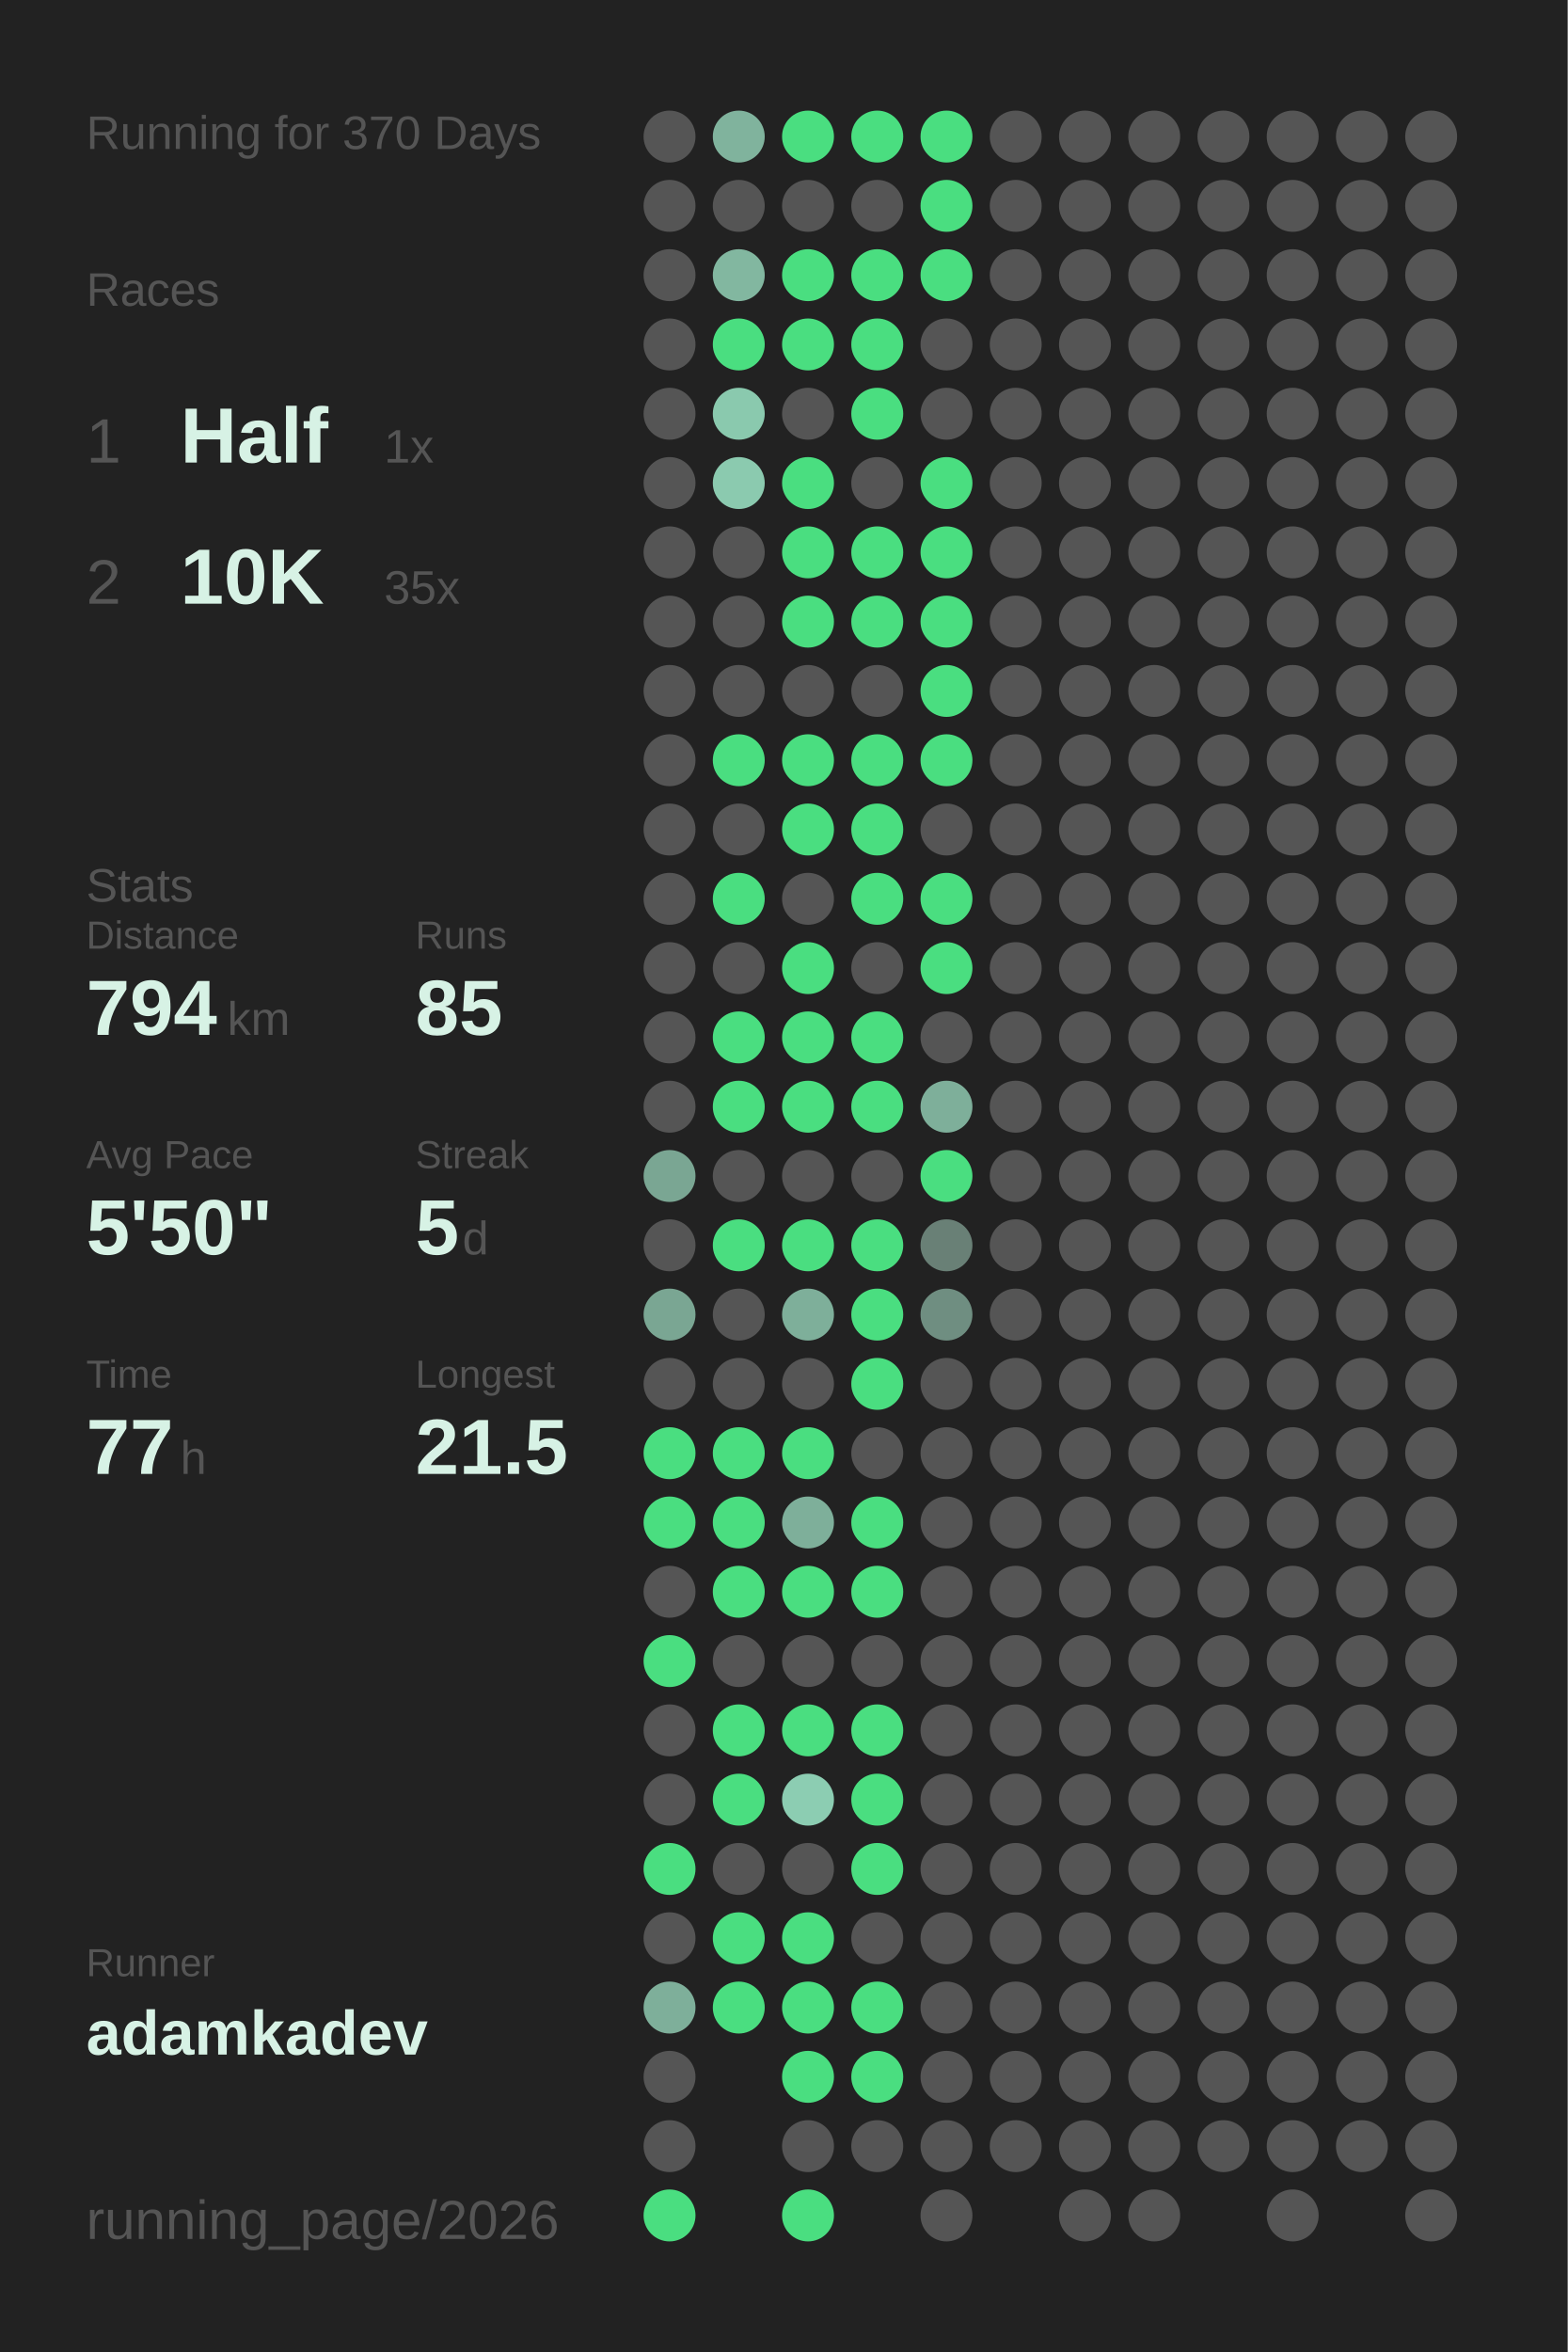
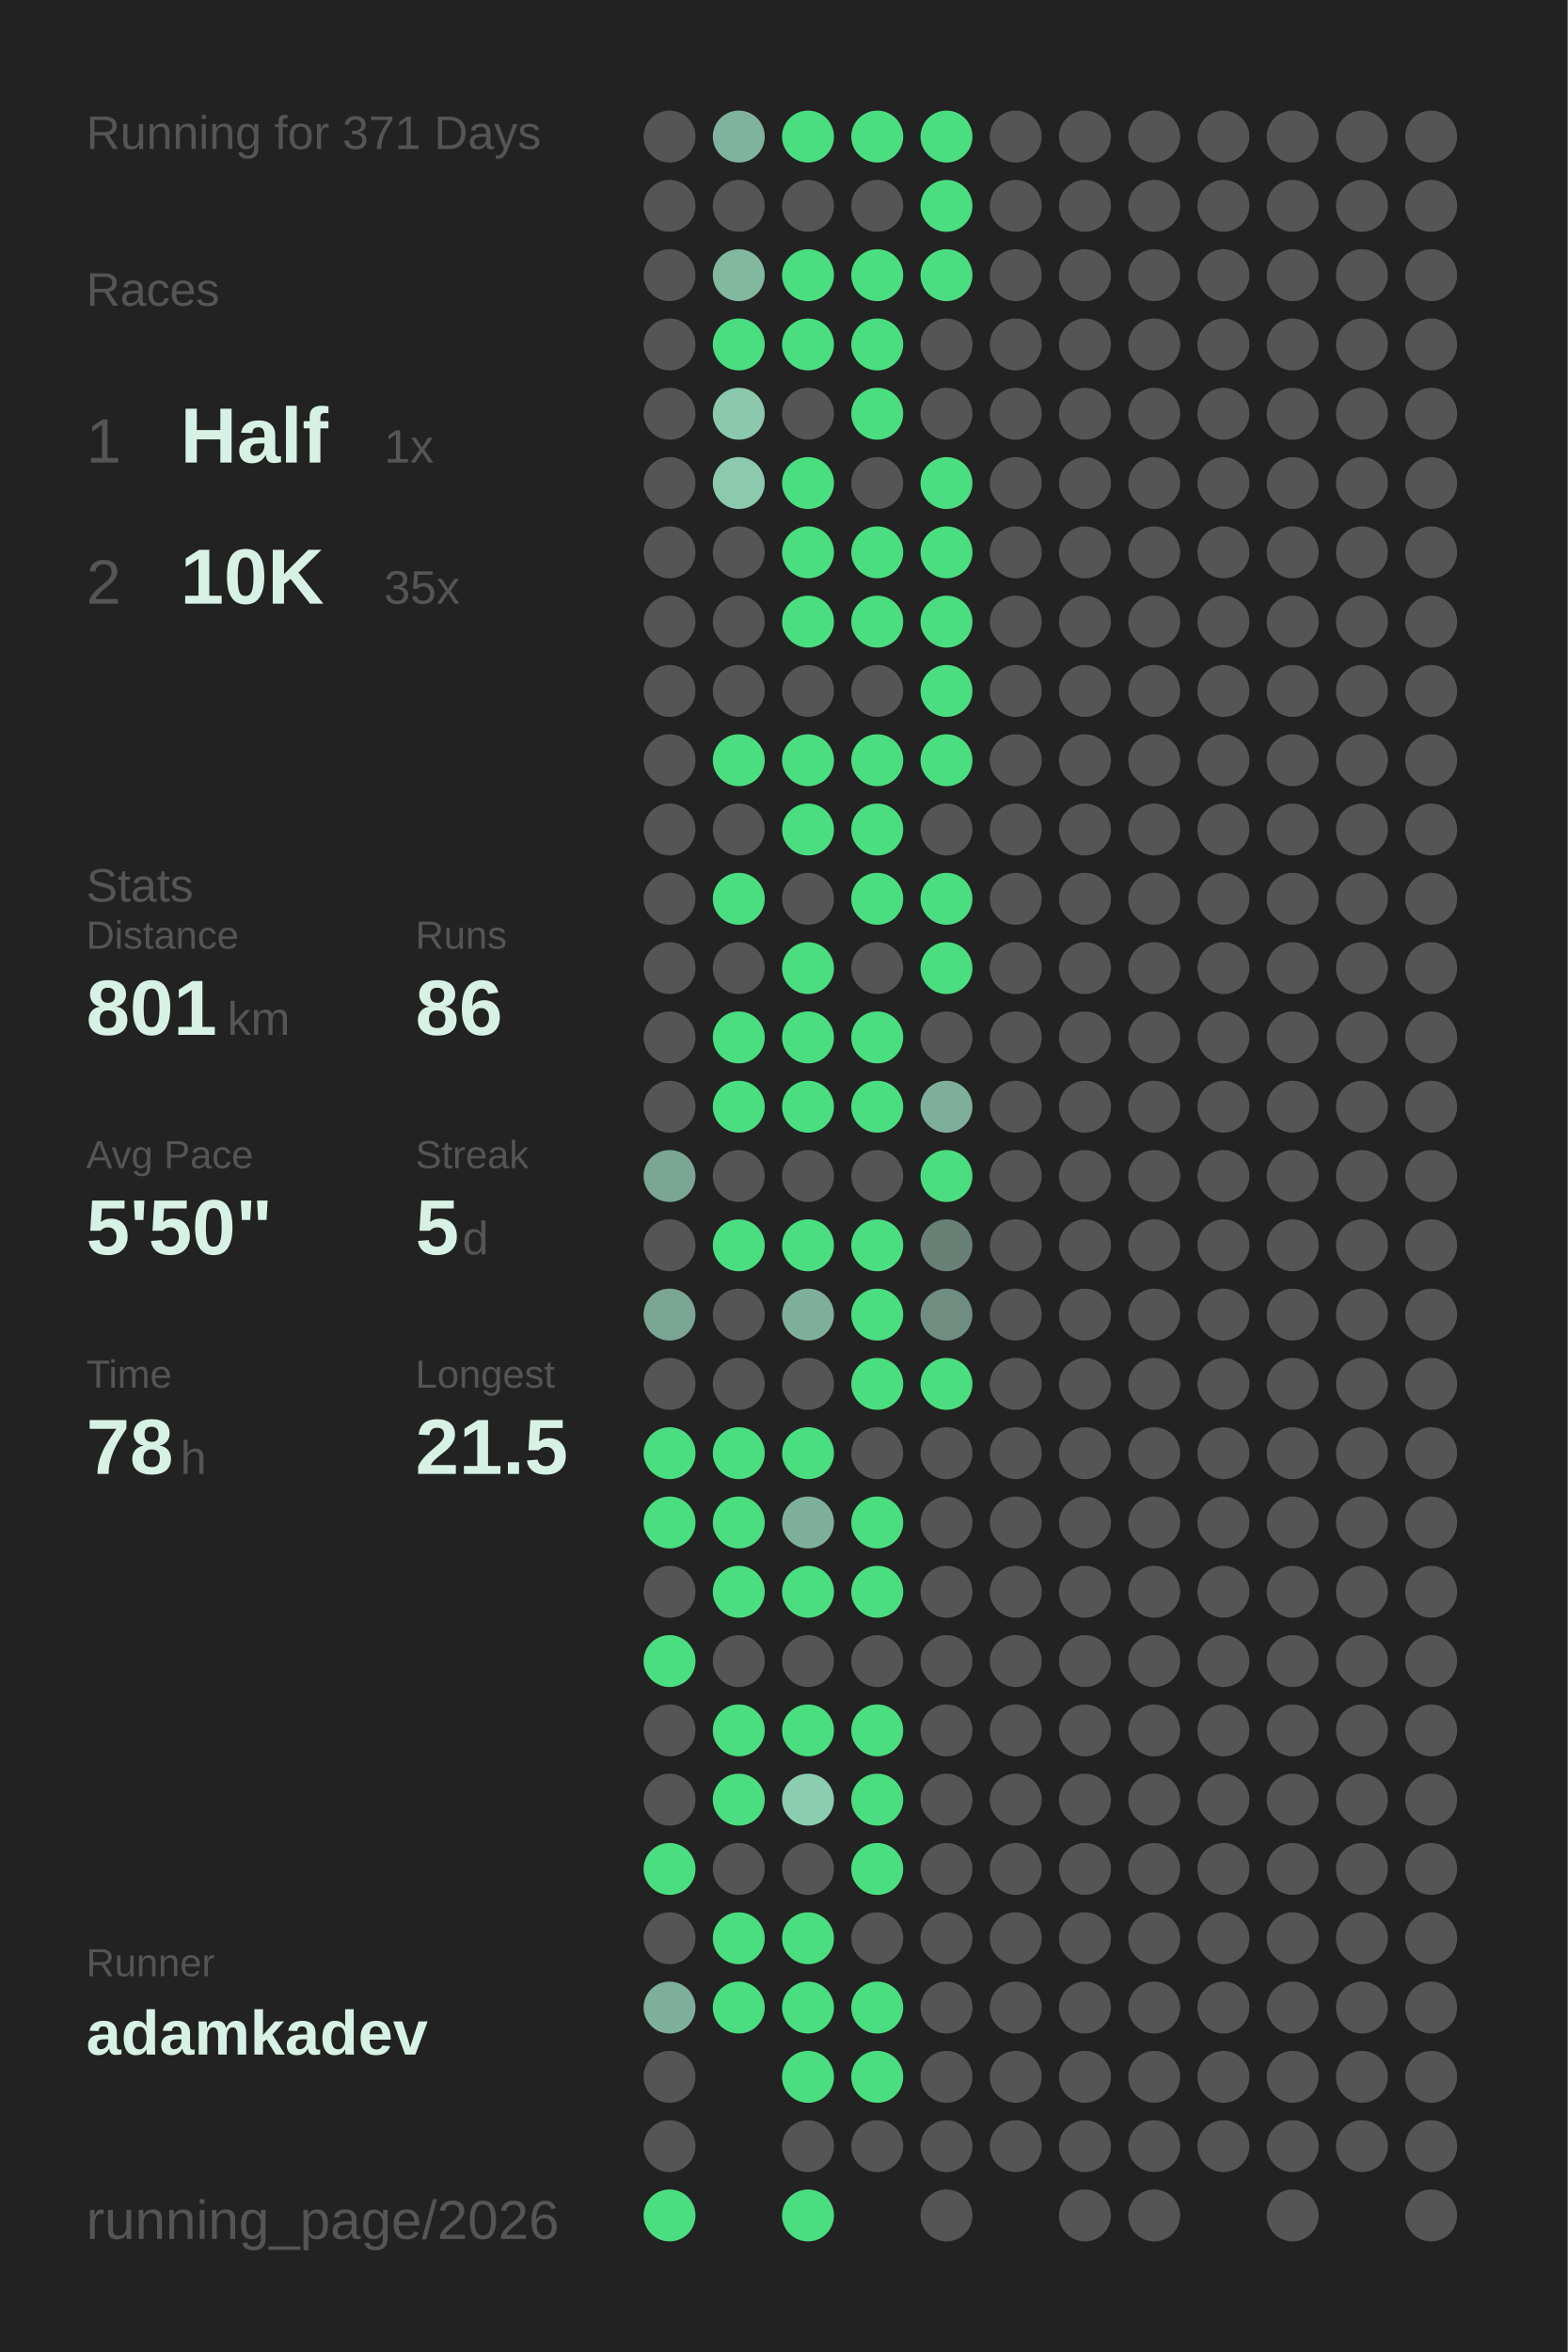
<svg xmlns="http://www.w3.org/2000/svg" baseProfile="full" height="300mm" version="1.1" viewBox="0,0,200,300" width="200mm">
  <defs />
  <rect fill="#222222" height="300" width="200" x="0" y="0" />
-   <text fill="#555555" style="font-size:6px; font-family:Arial;" x="11" y="19">Running for 370 Days</text>
+   <text fill="#555555" style="font-size:6px; font-family:Arial;" x="11" y="19">Running for 371 Days</text>
  <text fill="#555555" style="font-size:6px; font-family:Arial;" x="11" y="39">Races</text>
  <text fill="#555555" style="font-size:8px; font-family:Arial;" x="11" y="59">1</text>
  <text fill="#D7F2E5" style="font-size:10px; font-family:Arial; font-weight:bold;" x="23" y="59">Half</text>
  <text fill="#555555" style="font-size:6px; font-family:Arial;" x="49" y="59">1x</text>
  <text fill="#555555" style="font-size:8px; font-family:Arial;" x="11" y="77">2</text>
  <text fill="#D7F2E5" style="font-size:10px; font-family:Arial; font-weight:bold;" x="23" y="77">10K</text>
  <text fill="#555555" style="font-size:6px; font-family:Arial;" x="49" y="77">35x</text>
  <text fill="#555555" style="font-size:6px; font-family:Arial;" x="11" y="115">Stats</text>
  <text fill="#555555" style="font-size:5px; font-family:Arial;" x="11" y="121">Distance</text>
-   <text fill="#D7F2E5" style="font-size:10px; font-family:Arial; font-weight:bold;" x="11" y="132">794</text>
+   <text fill="#D7F2E5" style="font-size:10px; font-family:Arial; font-weight:bold;" x="11" y="132">801</text>
  <text fill="#555555" style="font-size:6px; font-family:Arial;" x="29" y="132">km</text>
  <text fill="#555555" style="font-size:5px; font-family:Arial;" x="53" y="121">Runs</text>
-   <text fill="#D7F2E5" style="font-size:10px; font-family:Arial; font-weight:bold;" x="53" y="132">85</text>
+   <text fill="#D7F2E5" style="font-size:10px; font-family:Arial; font-weight:bold;" x="53" y="132">86</text>
  <text fill="#555555" style="font-size:5px; font-family:Arial;" x="11" y="149">Avg Pace</text>
  <text fill="#D7F2E5" style="font-size:10px; font-family:Arial; font-weight:bold;" x="11" y="160">5'50"</text>
  <text fill="#555555" style="font-size:5px; font-family:Arial;" x="53" y="149">Streak</text>
  <text fill="#D7F2E5" style="font-size:10px; font-family:Arial; font-weight:bold;" x="53" y="160">5</text>
  <text fill="#555555" style="font-size:6px; font-family:Arial;" x="59" y="160">d</text>
  <text fill="#555555" style="font-size:5px; font-family:Arial;" x="11" y="177">Time</text>
-   <text fill="#D7F2E5" style="font-size:10px; font-family:Arial; font-weight:bold;" x="11" y="188">77</text>
+   <text fill="#D7F2E5" style="font-size:10px; font-family:Arial; font-weight:bold;" x="11" y="188">78</text>
  <text fill="#555555" style="font-size:6px; font-family:Arial;" x="23" y="188">h</text>
  <text fill="#555555" style="font-size:5px; font-family:Arial;" x="53" y="177">Longest</text>
  <text fill="#D7F2E5" style="font-size:10px; font-family:Arial; font-weight:bold;" x="53" y="188">21.5</text>
  <text fill="#555555" style="font-size:5px; font-family:Arial;" x="11" y="252.065">Runner</text>
  <text fill="#D7F2E5" style="font-size:8px; font-family:Arial; font-weight:bold;" x="11" y="262.065">adamkadev</text>
  <text fill="#555555" style="font-size:7px; font-family:Arial;" x="11" y="285.581">running_page/2026</text>
  <circle cx="85.417" cy="17.419" fill="#555555" r="3.312" />
  <circle cx="85.417" cy="26.258" fill="#555555" r="3.312" />
  <circle cx="85.417" cy="35.097" fill="#555555" r="3.312" />
  <circle cx="85.417" cy="43.935" fill="#555555" r="3.312" />
  <circle cx="85.417" cy="52.774" fill="#555555" r="3.312" />
  <circle cx="85.417" cy="61.613" fill="#555555" r="3.312" />
  <circle cx="85.417" cy="70.452" fill="#555555" r="3.312" />
  <circle cx="85.417" cy="79.29" fill="#555555" r="3.312" />
  <circle cx="85.417" cy="88.129" fill="#555555" r="3.312" />
  <circle cx="85.417" cy="96.968" fill="#555555" r="3.312" />
  <circle cx="85.417" cy="105.806" fill="#555555" r="3.312" />
  <circle cx="85.417" cy="114.645" fill="#555555" r="3.312" />
  <circle cx="85.417" cy="123.484" fill="#555555" r="3.312" />
  <circle cx="85.417" cy="132.323" fill="#555555" r="3.312" />
  <circle cx="85.417" cy="141.161" fill="#555555" r="3.312" />
  <circle cx="85.417" cy="150" fill="#7aa693" r="3.312" />
  <circle cx="85.417" cy="158.839" fill="#555555" r="3.312" />
  <circle cx="85.417" cy="167.677" fill="#7aa693" r="3.312" />
  <circle cx="85.417" cy="176.516" fill="#555555" r="3.312" />
  <circle cx="85.417" cy="185.355" fill="#4ADE80" r="3.312" />
  <circle cx="85.417" cy="194.194" fill="#4ADE80" r="3.312" />
  <circle cx="85.417" cy="203.032" fill="#555555" r="3.312" />
  <circle cx="85.417" cy="211.871" fill="#4ADE80" r="3.312" />
  <circle cx="85.417" cy="220.71" fill="#555555" r="3.312" />
  <circle cx="85.417" cy="229.548" fill="#555555" r="3.312" />
  <circle cx="85.417" cy="238.387" fill="#4ADE80" r="3.312" />
  <circle cx="85.417" cy="247.226" fill="#555555" r="3.312" />
  <circle cx="85.417" cy="256.065" fill="#7eaf9a" r="3.312" />
  <circle cx="85.417" cy="264.903" fill="#555555" r="3.312" />
  <circle cx="85.417" cy="273.742" fill="#555555" r="3.312" />
  <circle cx="85.417" cy="282.581" fill="#4ADE80" r="3.312" />
  <circle cx="94.25" cy="17.419" fill="#80b39d" r="3.312" />
  <circle cx="94.25" cy="26.258" fill="#555555" r="3.312" />
  <circle cx="94.25" cy="35.097" fill="#82b7a0" r="3.312" />
  <circle cx="94.25" cy="43.935" fill="#4ADE80" r="3.312" />
  <circle cx="94.25" cy="52.774" fill="#8ac9ae" r="3.312" />
  <circle cx="94.25" cy="61.613" fill="#8bcaaf" r="3.312" />
  <circle cx="94.25" cy="70.452" fill="#555555" r="3.312" />
  <circle cx="94.25" cy="79.29" fill="#555555" r="3.312" />
  <circle cx="94.25" cy="88.129" fill="#555555" r="3.312" />
  <circle cx="94.25" cy="96.968" fill="#4ADE80" r="3.312" />
  <circle cx="94.25" cy="105.806" fill="#555555" r="3.312" />
  <circle cx="94.25" cy="114.645" fill="#4ADE80" r="3.312" />
  <circle cx="94.25" cy="123.484" fill="#555555" r="3.312" />
  <circle cx="94.25" cy="132.323" fill="#4ADE80" r="3.312" />
  <circle cx="94.25" cy="141.161" fill="#4ADE80" r="3.312" />
  <circle cx="94.25" cy="150" fill="#555555" r="3.312" />
  <circle cx="94.25" cy="158.839" fill="#4ADE80" r="3.312" />
  <circle cx="94.25" cy="167.677" fill="#555555" r="3.312" />
  <circle cx="94.25" cy="176.516" fill="#555555" r="3.312" />
  <circle cx="94.25" cy="185.355" fill="#4ADE80" r="3.312" />
  <circle cx="94.25" cy="194.194" fill="#4ADE80" r="3.312" />
  <circle cx="94.25" cy="203.032" fill="#4ADE80" r="3.312" />
  <circle cx="94.25" cy="211.871" fill="#555555" r="3.312" />
  <circle cx="94.25" cy="220.71" fill="#4ADE80" r="3.312" />
  <circle cx="94.25" cy="229.548" fill="#4ADE80" r="3.312" />
  <circle cx="94.25" cy="238.387" fill="#555555" r="3.312" />
  <circle cx="94.25" cy="247.226" fill="#4ADE80" r="3.312" />
  <circle cx="94.25" cy="256.065" fill="#4ADE80" r="3.312" />
  <circle cx="103.083" cy="17.419" fill="#4ADE80" r="3.312" />
  <circle cx="103.083" cy="26.258" fill="#555555" r="3.312" />
  <circle cx="103.083" cy="35.097" fill="#4ADE80" r="3.312" />
  <circle cx="103.083" cy="43.935" fill="#4ADE80" r="3.312" />
  <circle cx="103.083" cy="52.774" fill="#555555" r="3.312" />
  <circle cx="103.083" cy="61.613" fill="#4ADE80" r="3.312" />
  <circle cx="103.083" cy="70.452" fill="#4ADE80" r="3.312" />
  <circle cx="103.083" cy="79.29" fill="#4ADE80" r="3.312" />
  <circle cx="103.083" cy="88.129" fill="#555555" r="3.312" />
  <circle cx="103.083" cy="96.968" fill="#4ADE80" r="3.312" />
  <circle cx="103.083" cy="105.806" fill="#4ADE80" r="3.312" />
  <circle cx="103.083" cy="114.645" fill="#555555" r="3.312" />
  <circle cx="103.083" cy="123.484" fill="#4ADE80" r="3.312" />
  <circle cx="103.083" cy="132.323" fill="#4ADE80" r="3.312" />
  <circle cx="103.083" cy="141.161" fill="#4ADE80" r="3.312" />
  <circle cx="103.083" cy="150" fill="#555555" r="3.312" />
  <circle cx="103.083" cy="158.839" fill="#4ADE80" r="3.312" />
  <circle cx="103.083" cy="167.677" fill="#7eaf9a" r="3.312" />
  <circle cx="103.083" cy="176.516" fill="#555555" r="3.312" />
  <circle cx="103.083" cy="185.355" fill="#4ADE80" r="3.312" />
  <circle cx="103.083" cy="194.194" fill="#7eaf9a" r="3.312" />
  <circle cx="103.083" cy="203.032" fill="#4ADE80" r="3.312" />
  <circle cx="103.083" cy="211.871" fill="#555555" r="3.312" />
  <circle cx="103.083" cy="220.71" fill="#4ADE80" r="3.312" />
  <circle cx="103.083" cy="229.548" fill="#8ccdb2" r="3.312" />
  <circle cx="103.083" cy="238.387" fill="#555555" r="3.312" />
  <circle cx="103.083" cy="247.226" fill="#4ADE80" r="3.312" />
  <circle cx="103.083" cy="256.065" fill="#4ADE80" r="3.312" />
  <circle cx="103.083" cy="264.903" fill="#4ADE80" r="3.312" />
  <circle cx="103.083" cy="273.742" fill="#555555" r="3.312" />
  <circle cx="103.083" cy="282.581" fill="#4ADE80" r="3.312" />
  <circle cx="111.917" cy="17.419" fill="#4ADE80" r="3.312" />
  <circle cx="111.917" cy="26.258" fill="#555555" r="3.312" />
  <circle cx="111.917" cy="35.097" fill="#4ADE80" r="3.312" />
  <circle cx="111.917" cy="43.935" fill="#4ADE80" r="3.312" />
  <circle cx="111.917" cy="52.774" fill="#4ADE80" r="3.312" />
  <circle cx="111.917" cy="61.613" fill="#555555" r="3.312" />
  <circle cx="111.917" cy="70.452" fill="#4ADE80" r="3.312" />
  <circle cx="111.917" cy="79.29" fill="#4ADE80" r="3.312" />
  <circle cx="111.917" cy="88.129" fill="#555555" r="3.312" />
  <circle cx="111.917" cy="96.968" fill="#4ADE80" r="3.312" />
  <circle cx="111.917" cy="105.806" fill="#4ADE80" r="3.312" />
  <circle cx="111.917" cy="114.645" fill="#4ADE80" r="3.312" />
  <circle cx="111.917" cy="123.484" fill="#555555" r="3.312" />
  <circle cx="111.917" cy="132.323" fill="#4ADE80" r="3.312" />
  <circle cx="111.917" cy="141.161" fill="#4ADE80" r="3.312" />
  <circle cx="111.917" cy="150" fill="#555555" r="3.312" />
  <circle cx="111.917" cy="158.839" fill="#4ADE80" r="3.312" />
  <circle cx="111.917" cy="167.677" fill="#4ADE80" r="3.312" />
  <circle cx="111.917" cy="176.516" fill="#4ADE80" r="3.312" />
  <circle cx="111.917" cy="185.355" fill="#555555" r="3.312" />
  <circle cx="111.917" cy="194.194" fill="#4ADE80" r="3.312" />
  <circle cx="111.917" cy="203.032" fill="#4ADE80" r="3.312" />
  <circle cx="111.917" cy="211.871" fill="#555555" r="3.312" />
  <circle cx="111.917" cy="220.71" fill="#4ADE80" r="3.312" />
  <circle cx="111.917" cy="229.548" fill="#4ADE80" r="3.312" />
  <circle cx="111.917" cy="238.387" fill="#4ADE80" r="3.312" />
  <circle cx="111.917" cy="247.226" fill="#555555" r="3.312" />
  <circle cx="111.917" cy="256.065" fill="#4ADE80" r="3.312" />
  <circle cx="111.917" cy="264.903" fill="#4ADE80" r="3.312" />
  <circle cx="111.917" cy="273.742" fill="#555555" r="3.312" />
  <circle cx="120.75" cy="17.419" fill="#4ADE80" r="3.312" />
  <circle cx="120.75" cy="26.258" fill="#4ADE80" r="3.312" />
  <circle cx="120.75" cy="35.097" fill="#4ADE80" r="3.312" />
  <circle cx="120.75" cy="43.935" fill="#555555" r="3.312" />
  <circle cx="120.75" cy="52.774" fill="#555555" r="3.312" />
  <circle cx="120.75" cy="61.613" fill="#4ADE80" r="3.312" />
  <circle cx="120.75" cy="70.452" fill="#4ADE80" r="3.312" />
  <circle cx="120.75" cy="79.29" fill="#4ADE80" r="3.312" />
  <circle cx="120.75" cy="88.129" fill="#4ADE80" r="3.312" />
  <circle cx="120.75" cy="96.968" fill="#4ADE80" r="3.312" />
  <circle cx="120.75" cy="105.806" fill="#555555" r="3.312" />
  <circle cx="120.75" cy="114.645" fill="#4ADE80" r="3.312" />
  <circle cx="120.75" cy="123.484" fill="#4ADE80" r="3.312" />
  <circle cx="120.75" cy="132.323" fill="#555555" r="3.312" />
  <circle cx="120.75" cy="141.161" fill="#7eaf9a" r="3.312" />
  <circle cx="120.75" cy="150" fill="#4ADE80" r="3.312" />
  <circle cx="120.75" cy="158.839" fill="#698076" r="3.312" />
  <circle cx="120.75" cy="167.677" fill="#6f8e81" r="3.312" />
-   <circle cx="120.75" cy="176.516" fill="#555555" r="3.312" />
+   <circle cx="120.75" cy="176.516" fill="#4ADE80" r="3.312" />
  <circle cx="120.75" cy="185.355" fill="#555555" r="3.312" />
  <circle cx="120.75" cy="194.194" fill="#555555" r="3.312" />
  <circle cx="120.75" cy="203.032" fill="#555555" r="3.312" />
  <circle cx="120.75" cy="211.871" fill="#555555" r="3.312" />
  <circle cx="120.75" cy="220.71" fill="#555555" r="3.312" />
  <circle cx="120.75" cy="229.548" fill="#555555" r="3.312" />
  <circle cx="120.75" cy="238.387" fill="#555555" r="3.312" />
  <circle cx="120.75" cy="247.226" fill="#555555" r="3.312" />
  <circle cx="120.75" cy="256.065" fill="#555555" r="3.312" />
  <circle cx="120.75" cy="264.903" fill="#555555" r="3.312" />
  <circle cx="120.75" cy="273.742" fill="#555555" r="3.312" />
  <circle cx="120.75" cy="282.581" fill="#555555" r="3.312" />
  <circle cx="129.583" cy="17.419" fill="#555555" r="3.312" />
  <circle cx="129.583" cy="26.258" fill="#555555" r="3.312" />
  <circle cx="129.583" cy="35.097" fill="#555555" r="3.312" />
  <circle cx="129.583" cy="43.935" fill="#555555" r="3.312" />
  <circle cx="129.583" cy="52.774" fill="#555555" r="3.312" />
  <circle cx="129.583" cy="61.613" fill="#555555" r="3.312" />
  <circle cx="129.583" cy="70.452" fill="#555555" r="3.312" />
  <circle cx="129.583" cy="79.29" fill="#555555" r="3.312" />
  <circle cx="129.583" cy="88.129" fill="#555555" r="3.312" />
  <circle cx="129.583" cy="96.968" fill="#555555" r="3.312" />
  <circle cx="129.583" cy="105.806" fill="#555555" r="3.312" />
  <circle cx="129.583" cy="114.645" fill="#555555" r="3.312" />
  <circle cx="129.583" cy="123.484" fill="#555555" r="3.312" />
  <circle cx="129.583" cy="132.323" fill="#555555" r="3.312" />
  <circle cx="129.583" cy="141.161" fill="#555555" r="3.312" />
  <circle cx="129.583" cy="150" fill="#555555" r="3.312" />
  <circle cx="129.583" cy="158.839" fill="#555555" r="3.312" />
  <circle cx="129.583" cy="167.677" fill="#555555" r="3.312" />
  <circle cx="129.583" cy="176.516" fill="#555555" r="3.312" />
  <circle cx="129.583" cy="185.355" fill="#555555" r="3.312" />
  <circle cx="129.583" cy="194.194" fill="#555555" r="3.312" />
  <circle cx="129.583" cy="203.032" fill="#555555" r="3.312" />
  <circle cx="129.583" cy="211.871" fill="#555555" r="3.312" />
  <circle cx="129.583" cy="220.71" fill="#555555" r="3.312" />
  <circle cx="129.583" cy="229.548" fill="#555555" r="3.312" />
  <circle cx="129.583" cy="238.387" fill="#555555" r="3.312" />
  <circle cx="129.583" cy="247.226" fill="#555555" r="3.312" />
  <circle cx="129.583" cy="256.065" fill="#555555" r="3.312" />
  <circle cx="129.583" cy="264.903" fill="#555555" r="3.312" />
  <circle cx="129.583" cy="273.742" fill="#555555" r="3.312" />
  <circle cx="138.417" cy="17.419" fill="#555555" r="3.312" />
  <circle cx="138.417" cy="26.258" fill="#555555" r="3.312" />
  <circle cx="138.417" cy="35.097" fill="#555555" r="3.312" />
  <circle cx="138.417" cy="43.935" fill="#555555" r="3.312" />
  <circle cx="138.417" cy="52.774" fill="#555555" r="3.312" />
  <circle cx="138.417" cy="61.613" fill="#555555" r="3.312" />
  <circle cx="138.417" cy="70.452" fill="#555555" r="3.312" />
  <circle cx="138.417" cy="79.29" fill="#555555" r="3.312" />
  <circle cx="138.417" cy="88.129" fill="#555555" r="3.312" />
  <circle cx="138.417" cy="96.968" fill="#555555" r="3.312" />
  <circle cx="138.417" cy="105.806" fill="#555555" r="3.312" />
  <circle cx="138.417" cy="114.645" fill="#555555" r="3.312" />
  <circle cx="138.417" cy="123.484" fill="#555555" r="3.312" />
  <circle cx="138.417" cy="132.323" fill="#555555" r="3.312" />
  <circle cx="138.417" cy="141.161" fill="#555555" r="3.312" />
  <circle cx="138.417" cy="150" fill="#555555" r="3.312" />
  <circle cx="138.417" cy="158.839" fill="#555555" r="3.312" />
  <circle cx="138.417" cy="167.677" fill="#555555" r="3.312" />
  <circle cx="138.417" cy="176.516" fill="#555555" r="3.312" />
  <circle cx="138.417" cy="185.355" fill="#555555" r="3.312" />
  <circle cx="138.417" cy="194.194" fill="#555555" r="3.312" />
  <circle cx="138.417" cy="203.032" fill="#555555" r="3.312" />
  <circle cx="138.417" cy="211.871" fill="#555555" r="3.312" />
  <circle cx="138.417" cy="220.71" fill="#555555" r="3.312" />
  <circle cx="138.417" cy="229.548" fill="#555555" r="3.312" />
  <circle cx="138.417" cy="238.387" fill="#555555" r="3.312" />
  <circle cx="138.417" cy="247.226" fill="#555555" r="3.312" />
  <circle cx="138.417" cy="256.065" fill="#555555" r="3.312" />
  <circle cx="138.417" cy="264.903" fill="#555555" r="3.312" />
  <circle cx="138.417" cy="273.742" fill="#555555" r="3.312" />
  <circle cx="138.417" cy="282.581" fill="#555555" r="3.312" />
  <circle cx="147.25" cy="17.419" fill="#555555" r="3.312" />
  <circle cx="147.25" cy="26.258" fill="#555555" r="3.312" />
  <circle cx="147.25" cy="35.097" fill="#555555" r="3.312" />
  <circle cx="147.25" cy="43.935" fill="#555555" r="3.312" />
  <circle cx="147.25" cy="52.774" fill="#555555" r="3.312" />
  <circle cx="147.25" cy="61.613" fill="#555555" r="3.312" />
  <circle cx="147.25" cy="70.452" fill="#555555" r="3.312" />
  <circle cx="147.25" cy="79.29" fill="#555555" r="3.312" />
  <circle cx="147.25" cy="88.129" fill="#555555" r="3.312" />
  <circle cx="147.25" cy="96.968" fill="#555555" r="3.312" />
  <circle cx="147.25" cy="105.806" fill="#555555" r="3.312" />
  <circle cx="147.25" cy="114.645" fill="#555555" r="3.312" />
  <circle cx="147.25" cy="123.484" fill="#555555" r="3.312" />
  <circle cx="147.25" cy="132.323" fill="#555555" r="3.312" />
  <circle cx="147.25" cy="141.161" fill="#555555" r="3.312" />
  <circle cx="147.25" cy="150" fill="#555555" r="3.312" />
  <circle cx="147.25" cy="158.839" fill="#555555" r="3.312" />
  <circle cx="147.25" cy="167.677" fill="#555555" r="3.312" />
  <circle cx="147.25" cy="176.516" fill="#555555" r="3.312" />
  <circle cx="147.25" cy="185.355" fill="#555555" r="3.312" />
  <circle cx="147.25" cy="194.194" fill="#555555" r="3.312" />
  <circle cx="147.25" cy="203.032" fill="#555555" r="3.312" />
  <circle cx="147.25" cy="211.871" fill="#555555" r="3.312" />
  <circle cx="147.25" cy="220.71" fill="#555555" r="3.312" />
  <circle cx="147.25" cy="229.548" fill="#555555" r="3.312" />
  <circle cx="147.25" cy="238.387" fill="#555555" r="3.312" />
  <circle cx="147.25" cy="247.226" fill="#555555" r="3.312" />
  <circle cx="147.25" cy="256.065" fill="#555555" r="3.312" />
  <circle cx="147.25" cy="264.903" fill="#555555" r="3.312" />
  <circle cx="147.25" cy="273.742" fill="#555555" r="3.312" />
  <circle cx="147.25" cy="282.581" fill="#555555" r="3.312" />
  <circle cx="156.083" cy="17.419" fill="#555555" r="3.312" />
  <circle cx="156.083" cy="26.258" fill="#555555" r="3.312" />
  <circle cx="156.083" cy="35.097" fill="#555555" r="3.312" />
  <circle cx="156.083" cy="43.935" fill="#555555" r="3.312" />
  <circle cx="156.083" cy="52.774" fill="#555555" r="3.312" />
  <circle cx="156.083" cy="61.613" fill="#555555" r="3.312" />
  <circle cx="156.083" cy="70.452" fill="#555555" r="3.312" />
  <circle cx="156.083" cy="79.29" fill="#555555" r="3.312" />
  <circle cx="156.083" cy="88.129" fill="#555555" r="3.312" />
  <circle cx="156.083" cy="96.968" fill="#555555" r="3.312" />
  <circle cx="156.083" cy="105.806" fill="#555555" r="3.312" />
  <circle cx="156.083" cy="114.645" fill="#555555" r="3.312" />
  <circle cx="156.083" cy="123.484" fill="#555555" r="3.312" />
  <circle cx="156.083" cy="132.323" fill="#555555" r="3.312" />
  <circle cx="156.083" cy="141.161" fill="#555555" r="3.312" />
  <circle cx="156.083" cy="150" fill="#555555" r="3.312" />
  <circle cx="156.083" cy="158.839" fill="#555555" r="3.312" />
  <circle cx="156.083" cy="167.677" fill="#555555" r="3.312" />
  <circle cx="156.083" cy="176.516" fill="#555555" r="3.312" />
  <circle cx="156.083" cy="185.355" fill="#555555" r="3.312" />
  <circle cx="156.083" cy="194.194" fill="#555555" r="3.312" />
  <circle cx="156.083" cy="203.032" fill="#555555" r="3.312" />
  <circle cx="156.083" cy="211.871" fill="#555555" r="3.312" />
  <circle cx="156.083" cy="220.71" fill="#555555" r="3.312" />
  <circle cx="156.083" cy="229.548" fill="#555555" r="3.312" />
  <circle cx="156.083" cy="238.387" fill="#555555" r="3.312" />
  <circle cx="156.083" cy="247.226" fill="#555555" r="3.312" />
  <circle cx="156.083" cy="256.065" fill="#555555" r="3.312" />
  <circle cx="156.083" cy="264.903" fill="#555555" r="3.312" />
  <circle cx="156.083" cy="273.742" fill="#555555" r="3.312" />
  <circle cx="164.917" cy="17.419" fill="#555555" r="3.312" />
  <circle cx="164.917" cy="26.258" fill="#555555" r="3.312" />
  <circle cx="164.917" cy="35.097" fill="#555555" r="3.312" />
  <circle cx="164.917" cy="43.935" fill="#555555" r="3.312" />
  <circle cx="164.917" cy="52.774" fill="#555555" r="3.312" />
  <circle cx="164.917" cy="61.613" fill="#555555" r="3.312" />
  <circle cx="164.917" cy="70.452" fill="#555555" r="3.312" />
  <circle cx="164.917" cy="79.29" fill="#555555" r="3.312" />
  <circle cx="164.917" cy="88.129" fill="#555555" r="3.312" />
  <circle cx="164.917" cy="96.968" fill="#555555" r="3.312" />
  <circle cx="164.917" cy="105.806" fill="#555555" r="3.312" />
  <circle cx="164.917" cy="114.645" fill="#555555" r="3.312" />
  <circle cx="164.917" cy="123.484" fill="#555555" r="3.312" />
  <circle cx="164.917" cy="132.323" fill="#555555" r="3.312" />
  <circle cx="164.917" cy="141.161" fill="#555555" r="3.312" />
  <circle cx="164.917" cy="150" fill="#555555" r="3.312" />
  <circle cx="164.917" cy="158.839" fill="#555555" r="3.312" />
  <circle cx="164.917" cy="167.677" fill="#555555" r="3.312" />
  <circle cx="164.917" cy="176.516" fill="#555555" r="3.312" />
  <circle cx="164.917" cy="185.355" fill="#555555" r="3.312" />
  <circle cx="164.917" cy="194.194" fill="#555555" r="3.312" />
  <circle cx="164.917" cy="203.032" fill="#555555" r="3.312" />
  <circle cx="164.917" cy="211.871" fill="#555555" r="3.312" />
  <circle cx="164.917" cy="220.71" fill="#555555" r="3.312" />
  <circle cx="164.917" cy="229.548" fill="#555555" r="3.312" />
  <circle cx="164.917" cy="238.387" fill="#555555" r="3.312" />
  <circle cx="164.917" cy="247.226" fill="#555555" r="3.312" />
  <circle cx="164.917" cy="256.065" fill="#555555" r="3.312" />
  <circle cx="164.917" cy="264.903" fill="#555555" r="3.312" />
  <circle cx="164.917" cy="273.742" fill="#555555" r="3.312" />
  <circle cx="164.917" cy="282.581" fill="#555555" r="3.312" />
  <circle cx="173.75" cy="17.419" fill="#555555" r="3.312" />
  <circle cx="173.75" cy="26.258" fill="#555555" r="3.312" />
  <circle cx="173.75" cy="35.097" fill="#555555" r="3.312" />
  <circle cx="173.75" cy="43.935" fill="#555555" r="3.312" />
  <circle cx="173.75" cy="52.774" fill="#555555" r="3.312" />
  <circle cx="173.75" cy="61.613" fill="#555555" r="3.312" />
  <circle cx="173.75" cy="70.452" fill="#555555" r="3.312" />
  <circle cx="173.75" cy="79.29" fill="#555555" r="3.312" />
  <circle cx="173.75" cy="88.129" fill="#555555" r="3.312" />
  <circle cx="173.75" cy="96.968" fill="#555555" r="3.312" />
  <circle cx="173.75" cy="105.806" fill="#555555" r="3.312" />
  <circle cx="173.75" cy="114.645" fill="#555555" r="3.312" />
  <circle cx="173.75" cy="123.484" fill="#555555" r="3.312" />
  <circle cx="173.75" cy="132.323" fill="#555555" r="3.312" />
  <circle cx="173.75" cy="141.161" fill="#555555" r="3.312" />
  <circle cx="173.75" cy="150" fill="#555555" r="3.312" />
  <circle cx="173.75" cy="158.839" fill="#555555" r="3.312" />
  <circle cx="173.75" cy="167.677" fill="#555555" r="3.312" />
  <circle cx="173.75" cy="176.516" fill="#555555" r="3.312" />
  <circle cx="173.75" cy="185.355" fill="#555555" r="3.312" />
  <circle cx="173.75" cy="194.194" fill="#555555" r="3.312" />
  <circle cx="173.75" cy="203.032" fill="#555555" r="3.312" />
  <circle cx="173.75" cy="211.871" fill="#555555" r="3.312" />
  <circle cx="173.75" cy="220.71" fill="#555555" r="3.312" />
  <circle cx="173.75" cy="229.548" fill="#555555" r="3.312" />
  <circle cx="173.75" cy="238.387" fill="#555555" r="3.312" />
  <circle cx="173.75" cy="247.226" fill="#555555" r="3.312" />
  <circle cx="173.75" cy="256.065" fill="#555555" r="3.312" />
  <circle cx="173.75" cy="264.903" fill="#555555" r="3.312" />
  <circle cx="173.75" cy="273.742" fill="#555555" r="3.312" />
  <circle cx="182.583" cy="17.419" fill="#555555" r="3.312" />
  <circle cx="182.583" cy="26.258" fill="#555555" r="3.312" />
  <circle cx="182.583" cy="35.097" fill="#555555" r="3.312" />
  <circle cx="182.583" cy="43.935" fill="#555555" r="3.312" />
  <circle cx="182.583" cy="52.774" fill="#555555" r="3.312" />
  <circle cx="182.583" cy="61.613" fill="#555555" r="3.312" />
  <circle cx="182.583" cy="70.452" fill="#555555" r="3.312" />
  <circle cx="182.583" cy="79.29" fill="#555555" r="3.312" />
  <circle cx="182.583" cy="88.129" fill="#555555" r="3.312" />
  <circle cx="182.583" cy="96.968" fill="#555555" r="3.312" />
  <circle cx="182.583" cy="105.806" fill="#555555" r="3.312" />
  <circle cx="182.583" cy="114.645" fill="#555555" r="3.312" />
  <circle cx="182.583" cy="123.484" fill="#555555" r="3.312" />
  <circle cx="182.583" cy="132.323" fill="#555555" r="3.312" />
  <circle cx="182.583" cy="141.161" fill="#555555" r="3.312" />
  <circle cx="182.583" cy="150" fill="#555555" r="3.312" />
  <circle cx="182.583" cy="158.839" fill="#555555" r="3.312" />
  <circle cx="182.583" cy="167.677" fill="#555555" r="3.312" />
  <circle cx="182.583" cy="176.516" fill="#555555" r="3.312" />
  <circle cx="182.583" cy="185.355" fill="#555555" r="3.312" />
  <circle cx="182.583" cy="194.194" fill="#555555" r="3.312" />
  <circle cx="182.583" cy="203.032" fill="#555555" r="3.312" />
  <circle cx="182.583" cy="211.871" fill="#555555" r="3.312" />
  <circle cx="182.583" cy="220.71" fill="#555555" r="3.312" />
  <circle cx="182.583" cy="229.548" fill="#555555" r="3.312" />
  <circle cx="182.583" cy="238.387" fill="#555555" r="3.312" />
  <circle cx="182.583" cy="247.226" fill="#555555" r="3.312" />
  <circle cx="182.583" cy="256.065" fill="#555555" r="3.312" />
  <circle cx="182.583" cy="264.903" fill="#555555" r="3.312" />
  <circle cx="182.583" cy="273.742" fill="#555555" r="3.312" />
  <circle cx="182.583" cy="282.581" fill="#555555" r="3.312" />
</svg>
